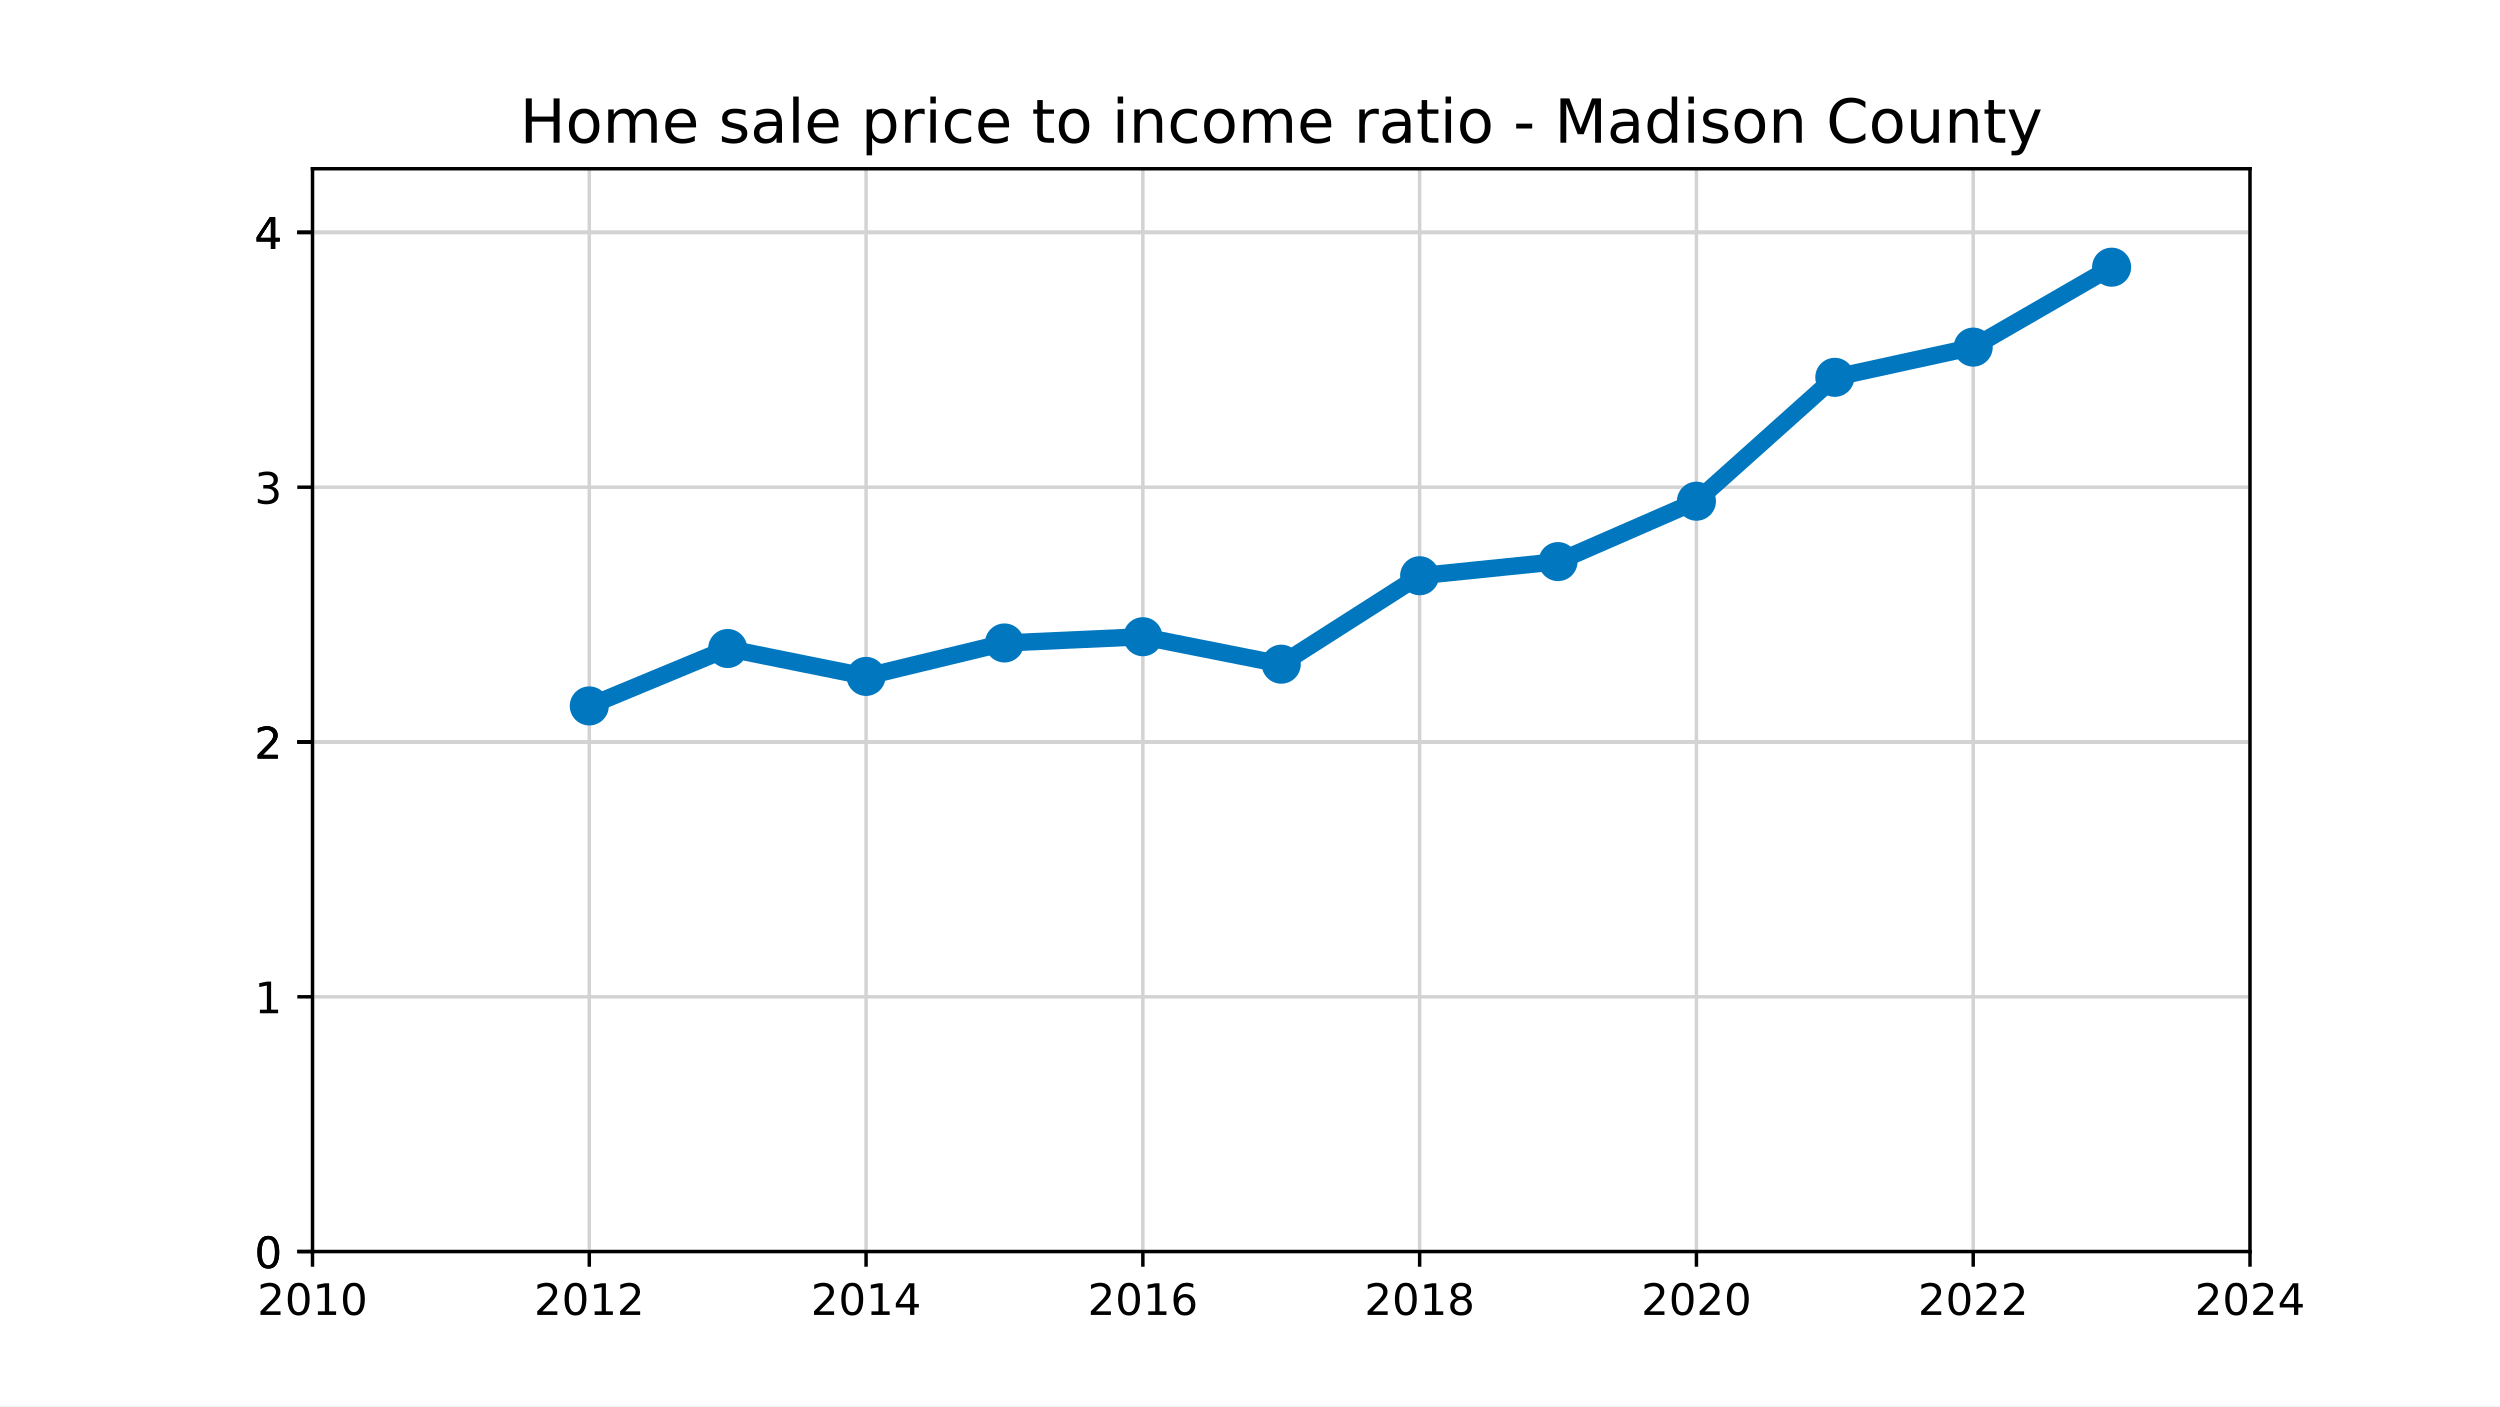
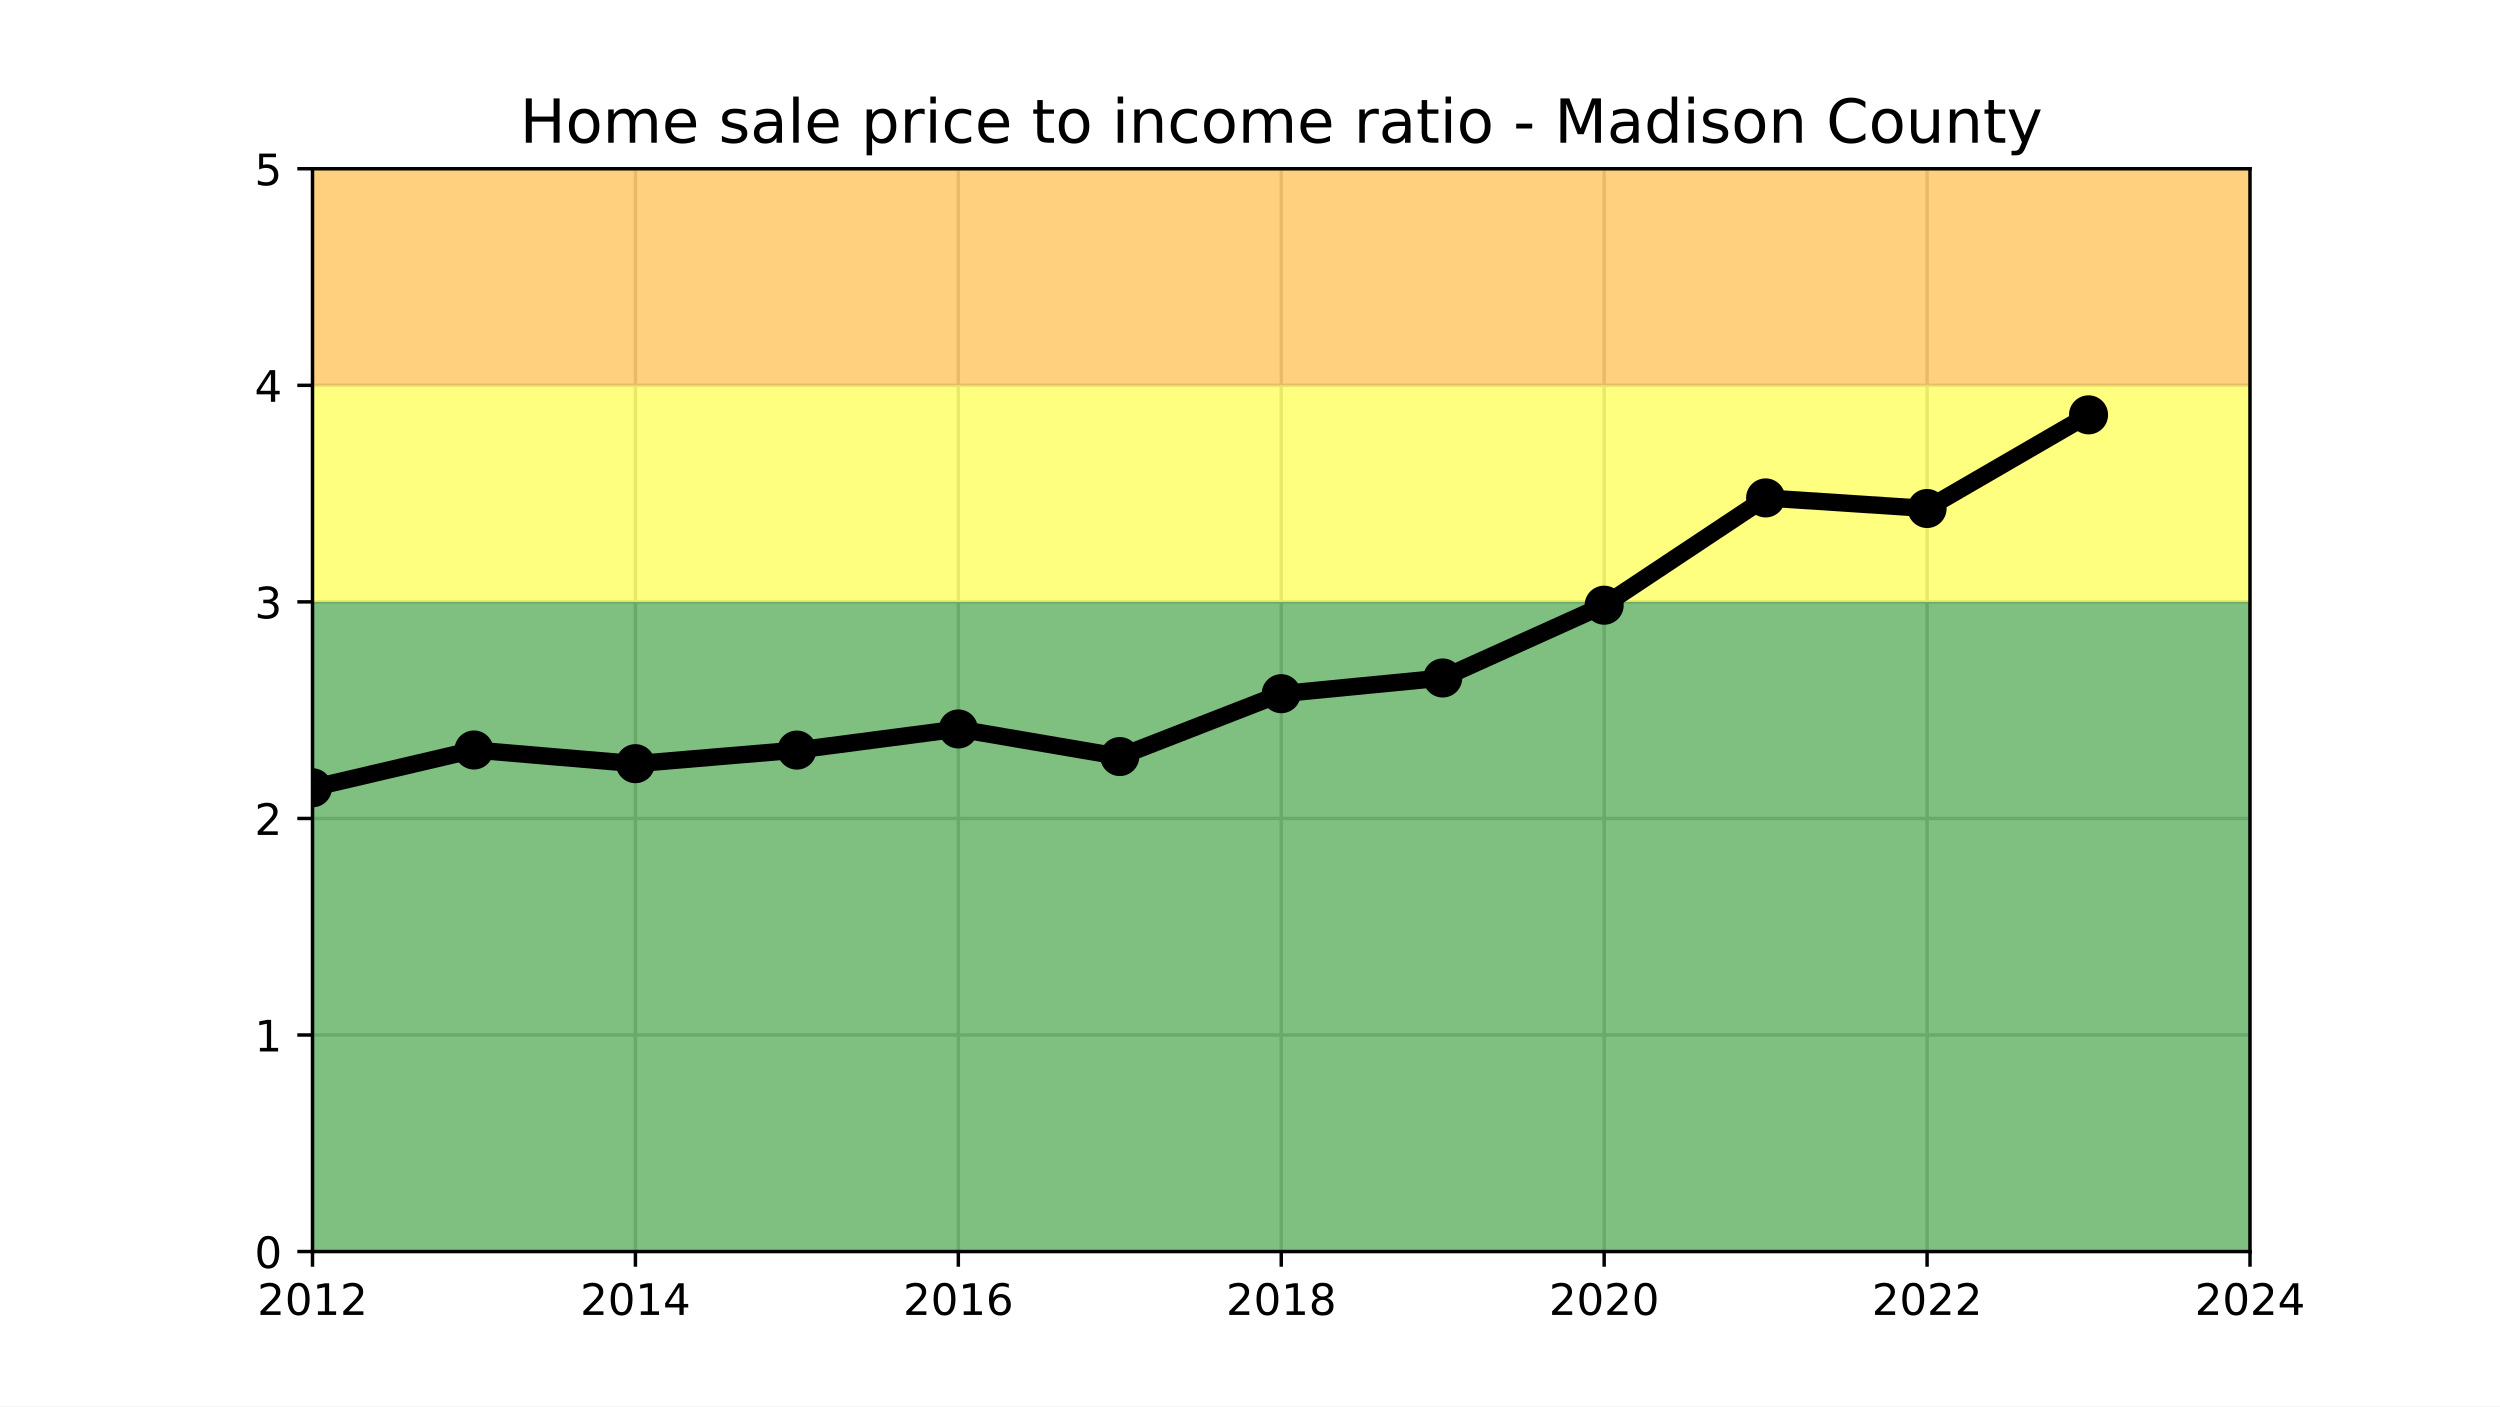
<svg xmlns="http://www.w3.org/2000/svg" xmlns:xlink="http://www.w3.org/1999/xlink" width="576pt" height="324pt" viewBox="0 0 576 324" version="1.1">
  <defs>
    <style type="text/css">*{stroke-linejoin: round; stroke-linecap: butt}</style>
  </defs>
  <g id="figure_1">
    <g id="patch_1">
      <path d="M 0 324  L 576 324  L 576 0  L 0 0  z " style="fill: #ffffff" />
    </g>
    <g id="axes_1">
      <g id="patch_2">
        <path d="M 72 288.36  L 518.4 288.36  L 518.4 38.88  L 72 38.88  z " style="fill: #ffffff" />
      </g>
      <g id="matplotlib.axis_1">
        <g id="xtick_1">
          <g id="line2d_1">
-             <path d="M 72 288.36  L 72 38.88  " clip-path="url(#pac500cf86f)" style="fill: none; stroke: #d3d3d3; stroke-width: 0.8; stroke-linecap: square" />
+             <path d="M 72 288.36  L 72 38.88  " clip-path="url(#p51add1bb44)" style="fill: none; stroke: #d3d3d3; stroke-width: 0.8; stroke-linecap: square" />
          </g>
          <g id="line2d_2">
            <defs>
-               <path id="ma35264a0e9" d="M 0 0  L 0 3.5  " style="stroke: #000000; stroke-width: 0.8" />
+               <path id="mf7d820b7ec" d="M 0 0  L 0 3.5  " style="stroke: #000000; stroke-width: 0.8" />
            </defs>
            <g>
-               <use xlink:href="#ma35264a0e9" x="72" y="288.36" style="stroke: #000000; stroke-width: 0.8" />
+               <use xlink:href="#mf7d820b7ec" x="72" y="288.36" style="stroke: #000000; stroke-width: 0.8" />
            </g>
          </g>
          <g id="text_1">
            <g transform="translate(59.275 302.9584) scale(0.1 -0.1)">
              <defs>
                <path id="DejaVuSans-32" d="M 1228 531  L 3431 531  L 3431 0  L 469 0  L 469 531  Q 828 903 1448 1529  Q 2069 2156 2228 2338  Q 2531 2678 2651 2914  Q 2772 3150 2772 3378  Q 2772 3750 2511 3984  Q 2250 4219 1831 4219  Q 1534 4219 1204 4116  Q 875 4013 500 3803  L 500 4441  Q 881 4594 1212 4672  Q 1544 4750 1819 4750  Q 2544 4750 2975 4387  Q 3406 4025 3406 3419  Q 3406 3131 3298 2873  Q 3191 2616 2906 2266  Q 2828 2175 2409 1742  Q 1991 1309 1228 531  z " transform="scale(0.015625)" />
                <path id="DejaVuSans-30" d="M 2034 4250  Q 1547 4250 1301 3770  Q 1056 3291 1056 2328  Q 1056 1369 1301 889  Q 1547 409 2034 409  Q 2525 409 2770 889  Q 3016 1369 3016 2328  Q 3016 3291 2770 3770  Q 2525 4250 2034 4250  z M 2034 4750  Q 2819 4750 3233 4129  Q 3647 3509 3647 2328  Q 3647 1150 3233 529  Q 2819 -91 2034 -91  Q 1250 -91 836 529  Q 422 1150 422 2328  Q 422 3509 836 4129  Q 1250 4750 2034 4750  z " transform="scale(0.015625)" />
                <path id="DejaVuSans-31" d="M 794 531  L 1825 531  L 1825 4091  L 703 3866  L 703 4441  L 1819 4666  L 2450 4666  L 2450 531  L 3481 531  L 3481 0  L 794 0  L 794 531  z " transform="scale(0.015625)" />
              </defs>
              <use xlink:href="#DejaVuSans-32" />
              <use xlink:href="#DejaVuSans-30" x="63.623" />
              <use xlink:href="#DejaVuSans-31" x="127.246" />
-               <use xlink:href="#DejaVuSans-30" x="190.869" />
+               <use xlink:href="#DejaVuSans-32" x="190.869" />
            </g>
          </g>
        </g>
        <g id="xtick_2">
          <g id="line2d_3">
-             <path d="M 135.771 288.36  L 135.771 38.88  " clip-path="url(#pac500cf86f)" style="fill: none; stroke: #d3d3d3; stroke-width: 0.8; stroke-linecap: square" />
+             <path d="M 146.4 288.36  L 146.4 38.88  " clip-path="url(#p51add1bb44)" style="fill: none; stroke: #d3d3d3; stroke-width: 0.8; stroke-linecap: square" />
          </g>
          <g id="line2d_4">
            <g>
-               <use xlink:href="#ma35264a0e9" x="135.771" y="288.36" style="stroke: #000000; stroke-width: 0.8" />
+               <use xlink:href="#mf7d820b7ec" x="146.4" y="288.36" style="stroke: #000000; stroke-width: 0.8" />
            </g>
          </g>
          <g id="text_2">
-             <g transform="translate(123.0464 302.9584) scale(0.1 -0.1)">
+             <g transform="translate(133.675 302.9584) scale(0.1 -0.1)">
+               <defs>
+                 <path id="DejaVuSans-34" d="M 2419 4116  L 825 1625  L 2419 1625  L 2419 4116  z M 2253 4666  L 3047 4666  L 3047 1625  L 3713 1625  L 3713 1100  L 3047 1100  L 3047 0  L 2419 0  L 2419 1100  L 313 1100  L 313 1709  L 2253 4666  z " transform="scale(0.015625)" />
+               </defs>
              <use xlink:href="#DejaVuSans-32" />
              <use xlink:href="#DejaVuSans-30" x="63.623" />
              <use xlink:href="#DejaVuSans-31" x="127.246" />
-               <use xlink:href="#DejaVuSans-32" x="190.869" />
+               <use xlink:href="#DejaVuSans-34" x="190.869" />
            </g>
          </g>
        </g>
        <g id="xtick_3">
          <g id="line2d_5">
-             <path d="M 199.543 288.36  L 199.543 38.88  " clip-path="url(#pac500cf86f)" style="fill: none; stroke: #d3d3d3; stroke-width: 0.8; stroke-linecap: square" />
+             <path d="M 220.8 288.36  L 220.8 38.88  " clip-path="url(#p51add1bb44)" style="fill: none; stroke: #d3d3d3; stroke-width: 0.8; stroke-linecap: square" />
          </g>
          <g id="line2d_6">
            <g>
-               <use xlink:href="#ma35264a0e9" x="199.543" y="288.36" style="stroke: #000000; stroke-width: 0.8" />
+               <use xlink:href="#mf7d820b7ec" x="220.8" y="288.36" style="stroke: #000000; stroke-width: 0.8" />
            </g>
          </g>
          <g id="text_3">
-             <g transform="translate(186.8179 302.9584) scale(0.1 -0.1)">
-               <defs>
-                 <path id="DejaVuSans-34" d="M 2419 4116  L 825 1625  L 2419 1625  L 2419 4116  z M 2253 4666  L 3047 4666  L 3047 1625  L 3713 1625  L 3713 1100  L 3047 1100  L 3047 0  L 2419 0  L 2419 1100  L 313 1100  L 313 1709  L 2253 4666  z " transform="scale(0.015625)" />
+             <g transform="translate(208.075 302.9584) scale(0.1 -0.1)">
+               <defs>
+                 <path id="DejaVuSans-36" d="M 2113 2584  Q 1688 2584 1439 2293  Q 1191 2003 1191 1497  Q 1191 994 1439 701  Q 1688 409 2113 409  Q 2538 409 2786 701  Q 3034 994 3034 1497  Q 3034 2003 2786 2293  Q 2538 2584 2113 2584  z M 3366 4563  L 3366 3988  Q 3128 4100 2886 4159  Q 2644 4219 2406 4219  Q 1781 4219 1451 3797  Q 1122 3375 1075 2522  Q 1259 2794 1537 2939  Q 1816 3084 2150 3084  Q 2853 3084 3261 2657  Q 3669 2231 3669 1497  Q 3669 778 3244 343  Q 2819 -91 2113 -91  Q 1303 -91 875 529  Q 447 1150 447 2328  Q 447 3434 972 4092  Q 1497 4750 2381 4750  Q 2619 4750 2861 4703  Q 3103 4656 3366 4563  z " transform="scale(0.015625)" />
              </defs>
              <use xlink:href="#DejaVuSans-32" />
              <use xlink:href="#DejaVuSans-30" x="63.623" />
              <use xlink:href="#DejaVuSans-31" x="127.246" />
-               <use xlink:href="#DejaVuSans-34" x="190.869" />
+               <use xlink:href="#DejaVuSans-36" x="190.869" />
            </g>
          </g>
        </g>
        <g id="xtick_4">
          <g id="line2d_7">
-             <path d="M 263.314 288.36  L 263.314 38.88  " clip-path="url(#pac500cf86f)" style="fill: none; stroke: #d3d3d3; stroke-width: 0.8; stroke-linecap: square" />
+             <path d="M 295.2 288.36  L 295.2 38.88  " clip-path="url(#p51add1bb44)" style="fill: none; stroke: #d3d3d3; stroke-width: 0.8; stroke-linecap: square" />
          </g>
          <g id="line2d_8">
            <g>
-               <use xlink:href="#ma35264a0e9" x="263.314" y="288.36" style="stroke: #000000; stroke-width: 0.8" />
+               <use xlink:href="#mf7d820b7ec" x="295.2" y="288.36" style="stroke: #000000; stroke-width: 0.8" />
            </g>
          </g>
          <g id="text_4">
-             <g transform="translate(250.5893 302.9584) scale(0.1 -0.1)">
-               <defs>
-                 <path id="DejaVuSans-36" d="M 2113 2584  Q 1688 2584 1439 2293  Q 1191 2003 1191 1497  Q 1191 994 1439 701  Q 1688 409 2113 409  Q 2538 409 2786 701  Q 3034 994 3034 1497  Q 3034 2003 2786 2293  Q 2538 2584 2113 2584  z M 3366 4563  L 3366 3988  Q 3128 4100 2886 4159  Q 2644 4219 2406 4219  Q 1781 4219 1451 3797  Q 1122 3375 1075 2522  Q 1259 2794 1537 2939  Q 1816 3084 2150 3084  Q 2853 3084 3261 2657  Q 3669 2231 3669 1497  Q 3669 778 3244 343  Q 2819 -91 2113 -91  Q 1303 -91 875 529  Q 447 1150 447 2328  Q 447 3434 972 4092  Q 1497 4750 2381 4750  Q 2619 4750 2861 4703  Q 3103 4656 3366 4563  z " transform="scale(0.015625)" />
+             <g transform="translate(282.475 302.9584) scale(0.1 -0.1)">
+               <defs>
+                 <path id="DejaVuSans-38" d="M 2034 2216  Q 1584 2216 1326 1975  Q 1069 1734 1069 1313  Q 1069 891 1326 650  Q 1584 409 2034 409  Q 2484 409 2743 651  Q 3003 894 3003 1313  Q 3003 1734 2745 1975  Q 2488 2216 2034 2216  z M 1403 2484  Q 997 2584 770 2862  Q 544 3141 544 3541  Q 544 4100 942 4425  Q 1341 4750 2034 4750  Q 2731 4750 3128 4425  Q 3525 4100 3525 3541  Q 3525 3141 3298 2862  Q 3072 2584 2669 2484  Q 3125 2378 3379 2068  Q 3634 1759 3634 1313  Q 3634 634 3220 271  Q 2806 -91 2034 -91  Q 1263 -91 848 271  Q 434 634 434 1313  Q 434 1759 690 2068  Q 947 2378 1403 2484  z M 1172 3481  Q 1172 3119 1398 2916  Q 1625 2713 2034 2713  Q 2441 2713 2670 2916  Q 2900 3119 2900 3481  Q 2900 3844 2670 4047  Q 2441 4250 2034 4250  Q 1625 4250 1398 4047  Q 1172 3844 1172 3481  z " transform="scale(0.015625)" />
              </defs>
              <use xlink:href="#DejaVuSans-32" />
              <use xlink:href="#DejaVuSans-30" x="63.623" />
              <use xlink:href="#DejaVuSans-31" x="127.246" />
-               <use xlink:href="#DejaVuSans-36" x="190.869" />
+               <use xlink:href="#DejaVuSans-38" x="190.869" />
            </g>
          </g>
        </g>
        <g id="xtick_5">
          <g id="line2d_9">
-             <path d="M 327.086 288.36  L 327.086 38.88  " clip-path="url(#pac500cf86f)" style="fill: none; stroke: #d3d3d3; stroke-width: 0.8; stroke-linecap: square" />
+             <path d="M 369.6 288.36  L 369.6 38.88  " clip-path="url(#p51add1bb44)" style="fill: none; stroke: #d3d3d3; stroke-width: 0.8; stroke-linecap: square" />
          </g>
          <g id="line2d_10">
            <g>
-               <use xlink:href="#ma35264a0e9" x="327.086" y="288.36" style="stroke: #000000; stroke-width: 0.8" />
+               <use xlink:href="#mf7d820b7ec" x="369.6" y="288.36" style="stroke: #000000; stroke-width: 0.8" />
            </g>
          </g>
          <g id="text_5">
-             <g transform="translate(314.3607 302.9584) scale(0.1 -0.1)">
-               <defs>
-                 <path id="DejaVuSans-38" d="M 2034 2216  Q 1584 2216 1326 1975  Q 1069 1734 1069 1313  Q 1069 891 1326 650  Q 1584 409 2034 409  Q 2484 409 2743 651  Q 3003 894 3003 1313  Q 3003 1734 2745 1975  Q 2488 2216 2034 2216  z M 1403 2484  Q 997 2584 770 2862  Q 544 3141 544 3541  Q 544 4100 942 4425  Q 1341 4750 2034 4750  Q 2731 4750 3128 4425  Q 3525 4100 3525 3541  Q 3525 3141 3298 2862  Q 3072 2584 2669 2484  Q 3125 2378 3379 2068  Q 3634 1759 3634 1313  Q 3634 634 3220 271  Q 2806 -91 2034 -91  Q 1263 -91 848 271  Q 434 634 434 1313  Q 434 1759 690 2068  Q 947 2378 1403 2484  z M 1172 3481  Q 1172 3119 1398 2916  Q 1625 2713 2034 2713  Q 2441 2713 2670 2916  Q 2900 3119 2900 3481  Q 2900 3844 2670 4047  Q 2441 4250 2034 4250  Q 1625 4250 1398 4047  Q 1172 3844 1172 3481  z " transform="scale(0.015625)" />
-               </defs>
-               <use xlink:href="#DejaVuSans-32" />
-               <use xlink:href="#DejaVuSans-30" x="63.623" />
-               <use xlink:href="#DejaVuSans-31" x="127.246" />
-               <use xlink:href="#DejaVuSans-38" x="190.869" />
+             <g transform="translate(356.875 302.9584) scale(0.1 -0.1)">
+               <use xlink:href="#DejaVuSans-32" />
+               <use xlink:href="#DejaVuSans-30" x="63.623" />
+               <use xlink:href="#DejaVuSans-32" x="127.246" />
+               <use xlink:href="#DejaVuSans-30" x="190.869" />
            </g>
          </g>
        </g>
        <g id="xtick_6">
          <g id="line2d_11">
-             <path d="M 390.857 288.36  L 390.857 38.88  " clip-path="url(#pac500cf86f)" style="fill: none; stroke: #d3d3d3; stroke-width: 0.8; stroke-linecap: square" />
+             <path d="M 444 288.36  L 444 38.88  " clip-path="url(#p51add1bb44)" style="fill: none; stroke: #d3d3d3; stroke-width: 0.8; stroke-linecap: square" />
          </g>
          <g id="line2d_12">
            <g>
-               <use xlink:href="#ma35264a0e9" x="390.857" y="288.36" style="stroke: #000000; stroke-width: 0.8" />
+               <use xlink:href="#mf7d820b7ec" x="444" y="288.36" style="stroke: #000000; stroke-width: 0.8" />
            </g>
          </g>
          <g id="text_6">
-             <g transform="translate(378.1321 302.9584) scale(0.1 -0.1)">
+             <g transform="translate(431.275 302.9584) scale(0.1 -0.1)">
              <use xlink:href="#DejaVuSans-32" />
              <use xlink:href="#DejaVuSans-30" x="63.623" />
              <use xlink:href="#DejaVuSans-32" x="127.246" />
-               <use xlink:href="#DejaVuSans-30" x="190.869" />
+               <use xlink:href="#DejaVuSans-32" x="190.869" />
            </g>
          </g>
        </g>
        <g id="xtick_7">
          <g id="line2d_13">
-             <path d="M 454.629 288.36  L 454.629 38.88  " clip-path="url(#pac500cf86f)" style="fill: none; stroke: #d3d3d3; stroke-width: 0.8; stroke-linecap: square" />
+             <path d="M 518.4 288.36  L 518.4 38.88  " clip-path="url(#p51add1bb44)" style="fill: none; stroke: #d3d3d3; stroke-width: 0.8; stroke-linecap: square" />
          </g>
          <g id="line2d_14">
            <g>
-               <use xlink:href="#ma35264a0e9" x="454.629" y="288.36" style="stroke: #000000; stroke-width: 0.8" />
+               <use xlink:href="#mf7d820b7ec" x="518.4" y="288.36" style="stroke: #000000; stroke-width: 0.8" />
            </g>
          </g>
          <g id="text_7">
-             <g transform="translate(441.9036 302.9584) scale(0.1 -0.1)">
-               <use xlink:href="#DejaVuSans-32" />
-               <use xlink:href="#DejaVuSans-30" x="63.623" />
-               <use xlink:href="#DejaVuSans-32" x="127.246" />
-               <use xlink:href="#DejaVuSans-32" x="190.869" />
-             </g>
-           </g>
-         </g>
-         <g id="xtick_8">
-           <g id="line2d_15">
-             <path d="M 518.4 288.36  L 518.4 38.88  " clip-path="url(#pac500cf86f)" style="fill: none; stroke: #d3d3d3; stroke-width: 0.8; stroke-linecap: square" />
-           </g>
-           <g id="line2d_16">
-             <g>
-               <use xlink:href="#ma35264a0e9" x="518.4" y="288.36" style="stroke: #000000; stroke-width: 0.8" />
-             </g>
-           </g>
-           <g id="text_8">
            <g transform="translate(505.675 302.9584) scale(0.1 -0.1)">
              <use xlink:href="#DejaVuSans-32" />
              <use xlink:href="#DejaVuSans-30" x="63.623" />
              <use xlink:href="#DejaVuSans-32" x="127.246" />
              <use xlink:href="#DejaVuSans-34" x="190.869" />
            </g>
          </g>
        </g>
      </g>
      <g id="matplotlib.axis_2">
        <g id="ytick_1">
-           <g id="line2d_17">
-             <path d="M 72 288.36  L 518.4 288.36  " clip-path="url(#pac500cf86f)" style="fill: none; stroke: #d3d3d3; stroke-width: 0.8; stroke-linecap: square" />
-           </g>
-           <g id="line2d_18">
+           <g id="line2d_15">
+             <path d="M 72 288.36  L 518.4 288.36  " clip-path="url(#p51add1bb44)" style="fill: none; stroke: #d3d3d3; stroke-width: 0.8; stroke-linecap: square" />
+           </g>
+           <g id="line2d_16">
            <defs>
-               <path id="m0ad1b5216d" d="M 0 0  L -3.5 0  " style="stroke: #000000; stroke-width: 0.8" />
+               <path id="medbb04ff9c" d="M 0 0  L -3.5 0  " style="stroke: #000000; stroke-width: 0.8" />
            </defs>
            <g>
-               <use xlink:href="#m0ad1b5216d" x="72" y="288.36" style="stroke: #000000; stroke-width: 0.8" />
-             </g>
-           </g>
-           <g id="text_9">
+               <use xlink:href="#medbb04ff9c" x="72" y="288.36" style="stroke: #000000; stroke-width: 0.8" />
+             </g>
+           </g>
+           <g id="text_8">
            <g transform="translate(58.6375 292.1592) scale(0.1 -0.1)">
              <use xlink:href="#DejaVuSans-30" />
            </g>
          </g>
        </g>
        <g id="ytick_2">
+           <g id="line2d_17">
+             <path d="M 72 238.464  L 518.4 238.464  " clip-path="url(#p51add1bb44)" style="fill: none; stroke: #d3d3d3; stroke-width: 0.8; stroke-linecap: square" />
+           </g>
+           <g id="line2d_18">
+             <g>
+               <use xlink:href="#medbb04ff9c" x="72" y="238.464" style="stroke: #000000; stroke-width: 0.8" />
+             </g>
+           </g>
+           <g id="text_9">
+             <g transform="translate(58.6375 242.2632) scale(0.1 -0.1)">
+               <use xlink:href="#DejaVuSans-31" />
+             </g>
+           </g>
+         </g>
+         <g id="ytick_3">
          <g id="line2d_19">
-             <path d="M 72 288.36  L 518.4 288.36  " clip-path="url(#pac500cf86f)" style="fill: none; stroke: #d3d3d3; stroke-width: 0.8; stroke-linecap: square" />
+             <path d="M 72 188.568  L 518.4 188.568  " clip-path="url(#p51add1bb44)" style="fill: none; stroke: #d3d3d3; stroke-width: 0.8; stroke-linecap: square" />
          </g>
          <g id="line2d_20">
            <g>
-               <use xlink:href="#m0ad1b5216d" x="72" y="288.36" style="stroke: #000000; stroke-width: 0.8" />
+               <use xlink:href="#medbb04ff9c" x="72" y="188.568" style="stroke: #000000; stroke-width: 0.8" />
            </g>
          </g>
          <g id="text_10">
-             <g transform="translate(58.6375 292.1592) scale(0.1 -0.1)">
-               <use xlink:href="#DejaVuSans-30" />
-             </g>
-           </g>
-         </g>
-         <g id="ytick_3">
+             <g transform="translate(58.6375 192.3672) scale(0.1 -0.1)">
+               <use xlink:href="#DejaVuSans-32" />
+             </g>
+           </g>
+         </g>
+         <g id="ytick_4">
          <g id="line2d_21">
-             <path d="M 72 229.658  L 518.4 229.658  " clip-path="url(#pac500cf86f)" style="fill: none; stroke: #d3d3d3; stroke-width: 0.8; stroke-linecap: square" />
+             <path d="M 72 138.672  L 518.4 138.672  " clip-path="url(#p51add1bb44)" style="fill: none; stroke: #d3d3d3; stroke-width: 0.8; stroke-linecap: square" />
          </g>
          <g id="line2d_22">
            <g>
-               <use xlink:href="#m0ad1b5216d" x="72" y="229.658" style="stroke: #000000; stroke-width: 0.8" />
+               <use xlink:href="#medbb04ff9c" x="72" y="138.672" style="stroke: #000000; stroke-width: 0.8" />
            </g>
          </g>
          <g id="text_11">
-             <g transform="translate(58.6375 233.4569) scale(0.1 -0.1)">
-               <use xlink:href="#DejaVuSans-31" />
-             </g>
-           </g>
-         </g>
-         <g id="ytick_4">
+             <g transform="translate(58.6375 142.4712) scale(0.1 -0.1)">
+               <defs>
+                 <path id="DejaVuSans-33" d="M 2597 2516  Q 3050 2419 3304 2112  Q 3559 1806 3559 1356  Q 3559 666 3084 287  Q 2609 -91 1734 -91  Q 1441 -91 1130 -33  Q 819 25 488 141  L 488 750  Q 750 597 1062 519  Q 1375 441 1716 441  Q 2309 441 2620 675  Q 2931 909 2931 1356  Q 2931 1769 2642 2001  Q 2353 2234 1838 2234  L 1294 2234  L 1294 2753  L 1863 2753  Q 2328 2753 2575 2939  Q 2822 3125 2822 3475  Q 2822 3834 2567 4026  Q 2313 4219 1838 4219  Q 1578 4219 1281 4162  Q 984 4106 628 3988  L 628 4550  Q 988 4650 1302 4700  Q 1616 4750 1894 4750  Q 2613 4750 3031 4423  Q 3450 4097 3450 3541  Q 3450 3153 3228 2886  Q 3006 2619 2597 2516  z " transform="scale(0.015625)" />
+               </defs>
+               <use xlink:href="#DejaVuSans-33" />
+             </g>
+           </g>
+         </g>
+         <g id="ytick_5">
          <g id="line2d_23">
-             <path d="M 72 170.955  L 518.4 170.955  " clip-path="url(#pac500cf86f)" style="fill: none; stroke: #d3d3d3; stroke-width: 0.8; stroke-linecap: square" />
+             <path d="M 72 88.776  L 518.4 88.776  " clip-path="url(#p51add1bb44)" style="fill: none; stroke: #d3d3d3; stroke-width: 0.8; stroke-linecap: square" />
          </g>
          <g id="line2d_24">
            <g>
-               <use xlink:href="#m0ad1b5216d" x="72" y="170.955" style="stroke: #000000; stroke-width: 0.8" />
+               <use xlink:href="#medbb04ff9c" x="72" y="88.776" style="stroke: #000000; stroke-width: 0.8" />
            </g>
          </g>
          <g id="text_12">
-             <g transform="translate(58.6375 174.7546) scale(0.1 -0.1)">
-               <use xlink:href="#DejaVuSans-32" />
-             </g>
-           </g>
-         </g>
-         <g id="ytick_5">
+             <g transform="translate(58.6375 92.57522) scale(0.1 -0.1)">
+               <use xlink:href="#DejaVuSans-34" />
+             </g>
+           </g>
+         </g>
+         <g id="ytick_6">
          <g id="line2d_25">
-             <path d="M 72 170.955  L 518.4 170.955  " clip-path="url(#pac500cf86f)" style="fill: none; stroke: #d3d3d3; stroke-width: 0.8; stroke-linecap: square" />
+             <path d="M 72 38.88  L 518.4 38.88  " clip-path="url(#p51add1bb44)" style="fill: none; stroke: #d3d3d3; stroke-width: 0.8; stroke-linecap: square" />
          </g>
          <g id="line2d_26">
            <g>
-               <use xlink:href="#m0ad1b5216d" x="72" y="170.955" style="stroke: #000000; stroke-width: 0.8" />
+               <use xlink:href="#medbb04ff9c" x="72" y="38.88" style="stroke: #000000; stroke-width: 0.8" />
            </g>
          </g>
          <g id="text_13">
-             <g transform="translate(58.6375 174.7546) scale(0.1 -0.1)">
-               <use xlink:href="#DejaVuSans-32" />
-             </g>
-           </g>
-         </g>
-         <g id="ytick_6">
-           <g id="line2d_27">
-             <path d="M 72 170.955  L 518.4 170.955  " clip-path="url(#pac500cf86f)" style="fill: none; stroke: #d3d3d3; stroke-width: 0.8; stroke-linecap: square" />
-           </g>
-           <g id="line2d_28">
-             <g>
-               <use xlink:href="#m0ad1b5216d" x="72" y="170.955" style="stroke: #000000; stroke-width: 0.8" />
-             </g>
-           </g>
-           <g id="text_14">
-             <g transform="translate(58.6375 174.7546) scale(0.1 -0.1)">
-               <use xlink:href="#DejaVuSans-32" />
-             </g>
-           </g>
-         </g>
-         <g id="ytick_7">
-           <g id="line2d_29">
-             <path d="M 72 112.253  L 518.4 112.253  " clip-path="url(#pac500cf86f)" style="fill: none; stroke: #d3d3d3; stroke-width: 0.8; stroke-linecap: square" />
-           </g>
-           <g id="line2d_30">
-             <g>
-               <use xlink:href="#m0ad1b5216d" x="72" y="112.253" style="stroke: #000000; stroke-width: 0.8" />
-             </g>
-           </g>
-           <g id="text_15">
-             <g transform="translate(58.6375 116.0523) scale(0.1 -0.1)">
-               <defs>
-                 <path id="DejaVuSans-33" d="M 2597 2516  Q 3050 2419 3304 2112  Q 3559 1806 3559 1356  Q 3559 666 3084 287  Q 2609 -91 1734 -91  Q 1441 -91 1130 -33  Q 819 25 488 141  L 488 750  Q 750 597 1062 519  Q 1375 441 1716 441  Q 2309 441 2620 675  Q 2931 909 2931 1356  Q 2931 1769 2642 2001  Q 2353 2234 1838 2234  L 1294 2234  L 1294 2753  L 1863 2753  Q 2328 2753 2575 2939  Q 2822 3125 2822 3475  Q 2822 3834 2567 4026  Q 2313 4219 1838 4219  Q 1578 4219 1281 4162  Q 984 4106 628 3988  L 628 4550  Q 988 4650 1302 4700  Q 1616 4750 1894 4750  Q 2613 4750 3031 4423  Q 3450 4097 3450 3541  Q 3450 3153 3228 2886  Q 3006 2619 2597 2516  z " transform="scale(0.015625)" />
-               </defs>
-               <use xlink:href="#DejaVuSans-33" />
-             </g>
-           </g>
-         </g>
-         <g id="ytick_8">
-           <g id="line2d_31">
-             <path d="M 72 53.551  L 518.4 53.551  " clip-path="url(#pac500cf86f)" style="fill: none; stroke: #d3d3d3; stroke-width: 0.8; stroke-linecap: square" />
-           </g>
-           <g id="line2d_32">
-             <g>
-               <use xlink:href="#m0ad1b5216d" x="72" y="53.551" style="stroke: #000000; stroke-width: 0.8" />
-             </g>
-           </g>
-           <g id="text_16">
-             <g transform="translate(58.6375 57.34994) scale(0.1 -0.1)">
-               <use xlink:href="#DejaVuSans-34" />
-             </g>
-           </g>
-         </g>
-         <g id="ytick_9">
-           <g id="line2d_33">
-             <path d="M 72 53.551  L 518.4 53.551  " clip-path="url(#pac500cf86f)" style="fill: none; stroke: #d3d3d3; stroke-width: 0.8; stroke-linecap: square" />
-           </g>
-           <g id="line2d_34">
-             <g>
-               <use xlink:href="#m0ad1b5216d" x="72" y="53.551" style="stroke: #000000; stroke-width: 0.8" />
-             </g>
-           </g>
-           <g id="text_17">
-             <g transform="translate(58.6375 57.34994) scale(0.1 -0.1)">
-               <use xlink:href="#DejaVuSans-34" />
-             </g>
-           </g>
-         </g>
-         <g id="ytick_10">
-           <g id="line2d_35">
-             <path d="M 72 53.551  L 518.4 53.551  " clip-path="url(#pac500cf86f)" style="fill: none; stroke: #d3d3d3; stroke-width: 0.8; stroke-linecap: square" />
-           </g>
-           <g id="line2d_36">
-             <g>
-               <use xlink:href="#m0ad1b5216d" x="72" y="53.551" style="stroke: #000000; stroke-width: 0.8" />
-             </g>
-           </g>
-           <g id="text_18">
-             <g transform="translate(58.6375 57.34994) scale(0.1 -0.1)">
-               <use xlink:href="#DejaVuSans-34" />
-             </g>
-           </g>
-         </g>
-       </g>
-       <g id="line2d_37">
-         <path d="M 135.771 162.645  L 167.657 149.417  L 199.543 155.847  L 231.429 148.141  L 263.314 146.701  L 295.2 153.029  L 327.086 132.65  L 358.971 129.391  L 390.857 115.478  L 422.743 86.936  L 454.629 79.973  L 486.514 61.56  " clip-path="url(#pac500cf86f)" style="fill: none; stroke: #0077bf; stroke-width: 4; stroke-linecap: square" />
+             <g transform="translate(58.6375 42.67922) scale(0.1 -0.1)">
+               <defs>
+                 <path id="DejaVuSans-35" d="M 691 4666  L 3169 4666  L 3169 4134  L 1269 4134  L 1269 2991  Q 1406 3038 1543 3061  Q 1681 3084 1819 3084  Q 2600 3084 3056 2656  Q 3513 2228 3513 1497  Q 3513 744 3044 326  Q 2575 -91 1722 -91  Q 1428 -91 1123 -41  Q 819 9 494 109  L 494 744  Q 775 591 1075 516  Q 1375 441 1709 441  Q 2250 441 2565 725  Q 2881 1009 2881 1497  Q 2881 1984 2565 2268  Q 2250 2553 1709 2553  Q 1456 2553 1204 2497  Q 953 2441 691 2322  L 691 4666  z " transform="scale(0.015625)" />
+               </defs>
+               <use xlink:href="#DejaVuSans-35" />
+             </g>
+           </g>
+         </g>
+       </g>
+       <g id="PolyCollection_1">
+         <path d="M 72 138.672  L 72 288.36  L 109.2 288.36  L 146.4 288.36  L 183.6 288.36  L 220.8 288.36  L 258 288.36  L 295.2 288.36  L 332.4 288.36  L 369.6 288.36  L 406.8 288.36  L 444 288.36  L 481.2 288.36  L 518.4 288.36  L 518.4 138.672  L 518.4 138.672  L 481.2 138.672  L 444 138.672  L 406.8 138.672  L 369.6 138.672  L 332.4 138.672  L 295.2 138.672  L 258 138.672  L 220.8 138.672  L 183.6 138.672  L 146.4 138.672  L 109.2 138.672  L 72 138.672  z " clip-path="url(#p51add1bb44)" style="fill: #008000; fill-opacity: 0.5" />
+       </g>
+       <g id="PolyCollection_2">
+         <path d="M 72 88.776  L 72 138.672  L 109.2 138.672  L 146.4 138.672  L 183.6 138.672  L 220.8 138.672  L 258 138.672  L 295.2 138.672  L 332.4 138.672  L 369.6 138.672  L 406.8 138.672  L 444 138.672  L 481.2 138.672  L 518.4 138.672  L 518.4 88.776  L 518.4 88.776  L 481.2 88.776  L 444 88.776  L 406.8 88.776  L 369.6 88.776  L 332.4 88.776  L 295.2 88.776  L 258 88.776  L 220.8 88.776  L 183.6 88.776  L 146.4 88.776  L 109.2 88.776  L 72 88.776  z " clip-path="url(#p51add1bb44)" style="fill: #ffff00; fill-opacity: 0.5" />
+       </g>
+       <g id="PolyCollection_3">
+         <path d="M 72 38.88  L 72 88.776  L 109.2 88.776  L 146.4 88.776  L 183.6 88.776  L 220.8 88.776  L 258 88.776  L 295.2 88.776  L 332.4 88.776  L 369.6 88.776  L 406.8 88.776  L 444 88.776  L 481.2 88.776  L 518.4 88.776  L 518.4 38.88  L 518.4 38.88  L 481.2 38.88  L 444 38.88  L 406.8 38.88  L 369.6 38.88  L 332.4 38.88  L 295.2 38.88  L 258 38.88  L 220.8 38.88  L 183.6 38.88  L 146.4 38.88  L 109.2 38.88  L 72 38.88  z " clip-path="url(#p51add1bb44)" style="fill: #ffa500; fill-opacity: 0.5" />
+       </g>
+       <g id="line2d_27">
+         <path d="M 72 181.504  L 109.2 172.798  L 146.4 175.948  L 183.6 172.82  L 220.8 167.952  L 258 174.309  L 295.2 159.826  L 332.4 156.209  L 369.6 139.439  L 406.8 114.722  L 444 117.161  L 481.2 95.584  " clip-path="url(#p51add1bb44)" style="fill: none; stroke: #000000; stroke-width: 4; stroke-linecap: square" />
        <defs>
-           <path id="m29aa30b81f" d="M 0 4  C 1.061 4 2.078 3.579 2.828 2.828  C 3.579 2.078 4 1.061 4 0  C 4 -1.061 3.579 -2.078 2.828 -2.828  C 2.078 -3.579 1.061 -4 0 -4  C -1.061 -4 -2.078 -3.579 -2.828 -2.828  C -3.579 -2.078 -4 -1.061 -4 0  C -4 1.061 -3.579 2.078 -2.828 2.828  C -2.078 3.579 -1.061 4 0 4  z " style="stroke: #0077bf" />
+           <path id="m667d68617d" d="M 0 4  C 1.061 4 2.078 3.579 2.828 2.828  C 3.579 2.078 4 1.061 4 0  C 4 -1.061 3.579 -2.078 2.828 -2.828  C 2.078 -3.579 1.061 -4 0 -4  C -1.061 -4 -2.078 -3.579 -2.828 -2.828  C -3.579 -2.078 -4 -1.061 -4 0  C -4 1.061 -3.579 2.078 -2.828 2.828  C -2.078 3.579 -1.061 4 0 4  z " style="stroke: #000000" />
        </defs>
-         <g clip-path="url(#pac500cf86f)">
-           <use xlink:href="#m29aa30b81f" x="135.771" y="162.645" style="fill: #0077bf; stroke: #0077bf" />
-           <use xlink:href="#m29aa30b81f" x="167.657" y="149.417" style="fill: #0077bf; stroke: #0077bf" />
-           <use xlink:href="#m29aa30b81f" x="199.543" y="155.847" style="fill: #0077bf; stroke: #0077bf" />
-           <use xlink:href="#m29aa30b81f" x="231.429" y="148.141" style="fill: #0077bf; stroke: #0077bf" />
-           <use xlink:href="#m29aa30b81f" x="263.314" y="146.701" style="fill: #0077bf; stroke: #0077bf" />
-           <use xlink:href="#m29aa30b81f" x="295.2" y="153.029" style="fill: #0077bf; stroke: #0077bf" />
-           <use xlink:href="#m29aa30b81f" x="327.086" y="132.65" style="fill: #0077bf; stroke: #0077bf" />
-           <use xlink:href="#m29aa30b81f" x="358.971" y="129.391" style="fill: #0077bf; stroke: #0077bf" />
-           <use xlink:href="#m29aa30b81f" x="390.857" y="115.478" style="fill: #0077bf; stroke: #0077bf" />
-           <use xlink:href="#m29aa30b81f" x="422.743" y="86.936" style="fill: #0077bf; stroke: #0077bf" />
-           <use xlink:href="#m29aa30b81f" x="454.629" y="79.973" style="fill: #0077bf; stroke: #0077bf" />
-           <use xlink:href="#m29aa30b81f" x="486.514" y="61.56" style="fill: #0077bf; stroke: #0077bf" />
+         <g clip-path="url(#p51add1bb44)">
+           <use xlink:href="#m667d68617d" x="72" y="181.504" style="stroke: #000000" />
+           <use xlink:href="#m667d68617d" x="109.2" y="172.798" style="stroke: #000000" />
+           <use xlink:href="#m667d68617d" x="146.4" y="175.948" style="stroke: #000000" />
+           <use xlink:href="#m667d68617d" x="183.6" y="172.82" style="stroke: #000000" />
+           <use xlink:href="#m667d68617d" x="220.8" y="167.952" style="stroke: #000000" />
+           <use xlink:href="#m667d68617d" x="258" y="174.309" style="stroke: #000000" />
+           <use xlink:href="#m667d68617d" x="295.2" y="159.826" style="stroke: #000000" />
+           <use xlink:href="#m667d68617d" x="332.4" y="156.209" style="stroke: #000000" />
+           <use xlink:href="#m667d68617d" x="369.6" y="139.439" style="stroke: #000000" />
+           <use xlink:href="#m667d68617d" x="406.8" y="114.722" style="stroke: #000000" />
+           <use xlink:href="#m667d68617d" x="444" y="117.161" style="stroke: #000000" />
+           <use xlink:href="#m667d68617d" x="481.2" y="95.584" style="stroke: #000000" />
        </g>
      </g>
      <g id="patch_3">
        <path d="M 72 288.36  L 72 38.88  " style="fill: none; stroke: #000000; stroke-width: 0.8; stroke-linejoin: miter; stroke-linecap: square" />
      </g>
      <g id="patch_4">
        <path d="M 518.4 288.36  L 518.4 38.88  " style="fill: none; stroke: #000000; stroke-width: 0.8; stroke-linejoin: miter; stroke-linecap: square" />
      </g>
      <g id="patch_5">
        <path d="M 72 288.36  L 518.4 288.36  " style="fill: none; stroke: #000000; stroke-width: 0.8; stroke-linejoin: miter; stroke-linecap: square" />
      </g>
      <g id="patch_6">
        <path d="M 72 38.88  L 518.4 38.88  " style="fill: none; stroke: #000000; stroke-width: 0.8; stroke-linejoin: miter; stroke-linecap: square" />
      </g>
-       <g id="text_19">
+       <g id="text_14">
        <g transform="translate(119.7734 32.88) scale(0.14 -0.14)">
          <defs>
            <path id="DejaVuSans-48" d="M 628 4666  L 1259 4666  L 1259 2753  L 3553 2753  L 3553 4666  L 4184 4666  L 4184 0  L 3553 0  L 3553 2222  L 1259 2222  L 1259 0  L 628 0  L 628 4666  z " transform="scale(0.015625)" />
            <path id="DejaVuSans-6f" d="M 1959 3097  Q 1497 3097 1228 2736  Q 959 2375 959 1747  Q 959 1119 1226 758  Q 1494 397 1959 397  Q 2419 397 2687 759  Q 2956 1122 2956 1747  Q 2956 2369 2687 2733  Q 2419 3097 1959 3097  z M 1959 3584  Q 2709 3584 3137 3096  Q 3566 2609 3566 1747  Q 3566 888 3137 398  Q 2709 -91 1959 -91  Q 1206 -91 779 398  Q 353 888 353 1747  Q 353 2609 779 3096  Q 1206 3584 1959 3584  z " transform="scale(0.015625)" />
            <path id="DejaVuSans-6d" d="M 3328 2828  Q 3544 3216 3844 3400  Q 4144 3584 4550 3584  Q 5097 3584 5394 3201  Q 5691 2819 5691 2113  L 5691 0  L 5113 0  L 5113 2094  Q 5113 2597 4934 2840  Q 4756 3084 4391 3084  Q 3944 3084 3684 2787  Q 3425 2491 3425 1978  L 3425 0  L 2847 0  L 2847 2094  Q 2847 2600 2669 2842  Q 2491 3084 2119 3084  Q 1678 3084 1418 2786  Q 1159 2488 1159 1978  L 1159 0  L 581 0  L 581 3500  L 1159 3500  L 1159 2956  Q 1356 3278 1631 3431  Q 1906 3584 2284 3584  Q 2666 3584 2933 3390  Q 3200 3197 3328 2828  z " transform="scale(0.015625)" />
            <path id="DejaVuSans-65" d="M 3597 1894  L 3597 1613  L 953 1613  Q 991 1019 1311 708  Q 1631 397 2203 397  Q 2534 397 2845 478  Q 3156 559 3463 722  L 3463 178  Q 3153 47 2828 -22  Q 2503 -91 2169 -91  Q 1331 -91 842 396  Q 353 884 353 1716  Q 353 2575 817 3079  Q 1281 3584 2069 3584  Q 2775 3584 3186 3129  Q 3597 2675 3597 1894  z M 3022 2063  Q 3016 2534 2758 2815  Q 2500 3097 2075 3097  Q 1594 3097 1305 2825  Q 1016 2553 972 2059  L 3022 2063  z " transform="scale(0.015625)" />
            <path id="DejaVuSans-20" transform="scale(0.015625)" />
            <path id="DejaVuSans-73" d="M 2834 3397  L 2834 2853  Q 2591 2978 2328 3040  Q 2066 3103 1784 3103  Q 1356 3103 1142 2972  Q 928 2841 928 2578  Q 928 2378 1081 2264  Q 1234 2150 1697 2047  L 1894 2003  Q 2506 1872 2764 1633  Q 3022 1394 3022 966  Q 3022 478 2636 193  Q 2250 -91 1575 -91  Q 1294 -91 989 -36  Q 684 19 347 128  L 347 722  Q 666 556 975 473  Q 1284 391 1588 391  Q 1994 391 2212 530  Q 2431 669 2431 922  Q 2431 1156 2273 1281  Q 2116 1406 1581 1522  L 1381 1569  Q 847 1681 609 1914  Q 372 2147 372 2553  Q 372 3047 722 3315  Q 1072 3584 1716 3584  Q 2034 3584 2315 3537  Q 2597 3491 2834 3397  z " transform="scale(0.015625)" />
            <path id="DejaVuSans-61" d="M 2194 1759  Q 1497 1759 1228 1600  Q 959 1441 959 1056  Q 959 750 1161 570  Q 1363 391 1709 391  Q 2188 391 2477 730  Q 2766 1069 2766 1631  L 2766 1759  L 2194 1759  z M 3341 1997  L 3341 0  L 2766 0  L 2766 531  Q 2569 213 2275 61  Q 1981 -91 1556 -91  Q 1019 -91 701 211  Q 384 513 384 1019  Q 384 1609 779 1909  Q 1175 2209 1959 2209  L 2766 2209  L 2766 2266  Q 2766 2663 2505 2880  Q 2244 3097 1772 3097  Q 1472 3097 1187 3025  Q 903 2953 641 2809  L 641 3341  Q 956 3463 1253 3523  Q 1550 3584 1831 3584  Q 2591 3584 2966 3190  Q 3341 2797 3341 1997  z " transform="scale(0.015625)" />
            <path id="DejaVuSans-6c" d="M 603 4863  L 1178 4863  L 1178 0  L 603 0  L 603 4863  z " transform="scale(0.015625)" />
            <path id="DejaVuSans-70" d="M 1159 525  L 1159 -1331  L 581 -1331  L 581 3500  L 1159 3500  L 1159 2969  Q 1341 3281 1617 3432  Q 1894 3584 2278 3584  Q 2916 3584 3314 3078  Q 3713 2572 3713 1747  Q 3713 922 3314 415  Q 2916 -91 2278 -91  Q 1894 -91 1617 61  Q 1341 213 1159 525  z M 3116 1747  Q 3116 2381 2855 2742  Q 2594 3103 2138 3103  Q 1681 3103 1420 2742  Q 1159 2381 1159 1747  Q 1159 1113 1420 752  Q 1681 391 2138 391  Q 2594 391 2855 752  Q 3116 1113 3116 1747  z " transform="scale(0.015625)" />
            <path id="DejaVuSans-72" d="M 2631 2963  Q 2534 3019 2420 3045  Q 2306 3072 2169 3072  Q 1681 3072 1420 2755  Q 1159 2438 1159 1844  L 1159 0  L 581 0  L 581 3500  L 1159 3500  L 1159 2956  Q 1341 3275 1631 3429  Q 1922 3584 2338 3584  Q 2397 3584 2469 3576  Q 2541 3569 2628 3553  L 2631 2963  z " transform="scale(0.015625)" />
            <path id="DejaVuSans-69" d="M 603 3500  L 1178 3500  L 1178 0  L 603 0  L 603 3500  z M 603 4863  L 1178 4863  L 1178 4134  L 603 4134  L 603 4863  z " transform="scale(0.015625)" />
            <path id="DejaVuSans-63" d="M 3122 3366  L 3122 2828  Q 2878 2963 2633 3030  Q 2388 3097 2138 3097  Q 1578 3097 1268 2742  Q 959 2388 959 1747  Q 959 1106 1268 751  Q 1578 397 2138 397  Q 2388 397 2633 464  Q 2878 531 3122 666  L 3122 134  Q 2881 22 2623 -34  Q 2366 -91 2075 -91  Q 1284 -91 818 406  Q 353 903 353 1747  Q 353 2603 823 3093  Q 1294 3584 2113 3584  Q 2378 3584 2631 3529  Q 2884 3475 3122 3366  z " transform="scale(0.015625)" />
            <path id="DejaVuSans-74" d="M 1172 4494  L 1172 3500  L 2356 3500  L 2356 3053  L 1172 3053  L 1172 1153  Q 1172 725 1289 603  Q 1406 481 1766 481  L 2356 481  L 2356 0  L 1766 0  Q 1100 0 847 248  Q 594 497 594 1153  L 594 3053  L 172 3053  L 172 3500  L 594 3500  L 594 4494  L 1172 4494  z " transform="scale(0.015625)" />
            <path id="DejaVuSans-6e" d="M 3513 2113  L 3513 0  L 2938 0  L 2938 2094  Q 2938 2591 2744 2837  Q 2550 3084 2163 3084  Q 1697 3084 1428 2787  Q 1159 2491 1159 1978  L 1159 0  L 581 0  L 581 3500  L 1159 3500  L 1159 2956  Q 1366 3272 1645 3428  Q 1925 3584 2291 3584  Q 2894 3584 3203 3211  Q 3513 2838 3513 2113  z " transform="scale(0.015625)" />
            <path id="DejaVuSans-2d" d="M 313 2009  L 1997 2009  L 1997 1497  L 313 1497  L 313 2009  z " transform="scale(0.015625)" />
            <path id="DejaVuSans-4d" d="M 628 4666  L 1569 4666  L 2759 1491  L 3956 4666  L 4897 4666  L 4897 0  L 4281 0  L 4281 4097  L 3078 897  L 2444 897  L 1241 4097  L 1241 0  L 628 0  L 628 4666  z " transform="scale(0.015625)" />
            <path id="DejaVuSans-64" d="M 2906 2969  L 2906 4863  L 3481 4863  L 3481 0  L 2906 0  L 2906 525  Q 2725 213 2448 61  Q 2172 -91 1784 -91  Q 1150 -91 751 415  Q 353 922 353 1747  Q 353 2572 751 3078  Q 1150 3584 1784 3584  Q 2172 3584 2448 3432  Q 2725 3281 2906 2969  z M 947 1747  Q 947 1113 1208 752  Q 1469 391 1925 391  Q 2381 391 2643 752  Q 2906 1113 2906 1747  Q 2906 2381 2643 2742  Q 2381 3103 1925 3103  Q 1469 3103 1208 2742  Q 947 2381 947 1747  z " transform="scale(0.015625)" />
            <path id="DejaVuSans-43" d="M 4122 4306  L 4122 3641  Q 3803 3938 3442 4084  Q 3081 4231 2675 4231  Q 1875 4231 1450 3742  Q 1025 3253 1025 2328  Q 1025 1406 1450 917  Q 1875 428 2675 428  Q 3081 428 3442 575  Q 3803 722 4122 1019  L 4122 359  Q 3791 134 3420 21  Q 3050 -91 2638 -91  Q 1578 -91 968 557  Q 359 1206 359 2328  Q 359 3453 968 4101  Q 1578 4750 2638 4750  Q 3056 4750 3426 4639  Q 3797 4528 4122 4306  z " transform="scale(0.015625)" />
            <path id="DejaVuSans-75" d="M 544 1381  L 544 3500  L 1119 3500  L 1119 1403  Q 1119 906 1312 657  Q 1506 409 1894 409  Q 2359 409 2629 706  Q 2900 1003 2900 1516  L 2900 3500  L 3475 3500  L 3475 0  L 2900 0  L 2900 538  Q 2691 219 2414 64  Q 2138 -91 1772 -91  Q 1169 -91 856 284  Q 544 659 544 1381  z M 1991 3584  L 1991 3584  z " transform="scale(0.015625)" />
            <path id="DejaVuSans-79" d="M 2059 -325  Q 1816 -950 1584 -1140  Q 1353 -1331 966 -1331  L 506 -1331  L 506 -850  L 844 -850  Q 1081 -850 1212 -737  Q 1344 -625 1503 -206  L 1606 56  L 191 3500  L 800 3500  L 1894 763  L 2988 3500  L 3597 3500  L 2059 -325  z " transform="scale(0.015625)" />
          </defs>
          <use xlink:href="#DejaVuSans-48" />
          <use xlink:href="#DejaVuSans-6f" x="75.195" />
          <use xlink:href="#DejaVuSans-6d" x="136.377" />
          <use xlink:href="#DejaVuSans-65" x="233.789" />
          <use xlink:href="#DejaVuSans-20" x="295.312" />
          <use xlink:href="#DejaVuSans-73" x="327.1" />
          <use xlink:href="#DejaVuSans-61" x="379.199" />
          <use xlink:href="#DejaVuSans-6c" x="440.479" />
          <use xlink:href="#DejaVuSans-65" x="468.262" />
          <use xlink:href="#DejaVuSans-20" x="529.785" />
          <use xlink:href="#DejaVuSans-70" x="561.572" />
          <use xlink:href="#DejaVuSans-72" x="625.049" />
          <use xlink:href="#DejaVuSans-69" x="666.162" />
          <use xlink:href="#DejaVuSans-63" x="693.945" />
          <use xlink:href="#DejaVuSans-65" x="748.926" />
          <use xlink:href="#DejaVuSans-20" x="810.449" />
          <use xlink:href="#DejaVuSans-74" x="842.236" />
          <use xlink:href="#DejaVuSans-6f" x="881.445" />
          <use xlink:href="#DejaVuSans-20" x="942.627" />
          <use xlink:href="#DejaVuSans-69" x="974.414" />
          <use xlink:href="#DejaVuSans-6e" x="1002.197" />
          <use xlink:href="#DejaVuSans-63" x="1065.576" />
          <use xlink:href="#DejaVuSans-6f" x="1120.557" />
          <use xlink:href="#DejaVuSans-6d" x="1181.738" />
          <use xlink:href="#DejaVuSans-65" x="1279.15" />
          <use xlink:href="#DejaVuSans-20" x="1340.674" />
          <use xlink:href="#DejaVuSans-72" x="1372.461" />
          <use xlink:href="#DejaVuSans-61" x="1413.574" />
          <use xlink:href="#DejaVuSans-74" x="1474.854" />
          <use xlink:href="#DejaVuSans-69" x="1514.062" />
          <use xlink:href="#DejaVuSans-6f" x="1541.846" />
          <use xlink:href="#DejaVuSans-20" x="1603.027" />
          <use xlink:href="#DejaVuSans-2d" x="1634.814" />
          <use xlink:href="#DejaVuSans-20" x="1670.898" />
          <use xlink:href="#DejaVuSans-4d" x="1702.686" />
          <use xlink:href="#DejaVuSans-61" x="1788.965" />
          <use xlink:href="#DejaVuSans-64" x="1850.244" />
          <use xlink:href="#DejaVuSans-69" x="1913.721" />
          <use xlink:href="#DejaVuSans-73" x="1941.504" />
          <use xlink:href="#DejaVuSans-6f" x="1993.604" />
          <use xlink:href="#DejaVuSans-6e" x="2054.785" />
          <use xlink:href="#DejaVuSans-20" x="2118.164" />
          <use xlink:href="#DejaVuSans-43" x="2149.951" />
          <use xlink:href="#DejaVuSans-6f" x="2219.775" />
          <use xlink:href="#DejaVuSans-75" x="2280.957" />
          <use xlink:href="#DejaVuSans-6e" x="2344.336" />
          <use xlink:href="#DejaVuSans-74" x="2407.715" />
          <use xlink:href="#DejaVuSans-79" x="2446.924" />
        </g>
      </g>
    </g>
  </g>
  <defs>
-     <clipPath id="pac500cf86f">
+     <clipPath id="p51add1bb44">
      <rect x="72" y="38.88" width="446.4" height="249.48" />
    </clipPath>
  </defs>
</svg>
